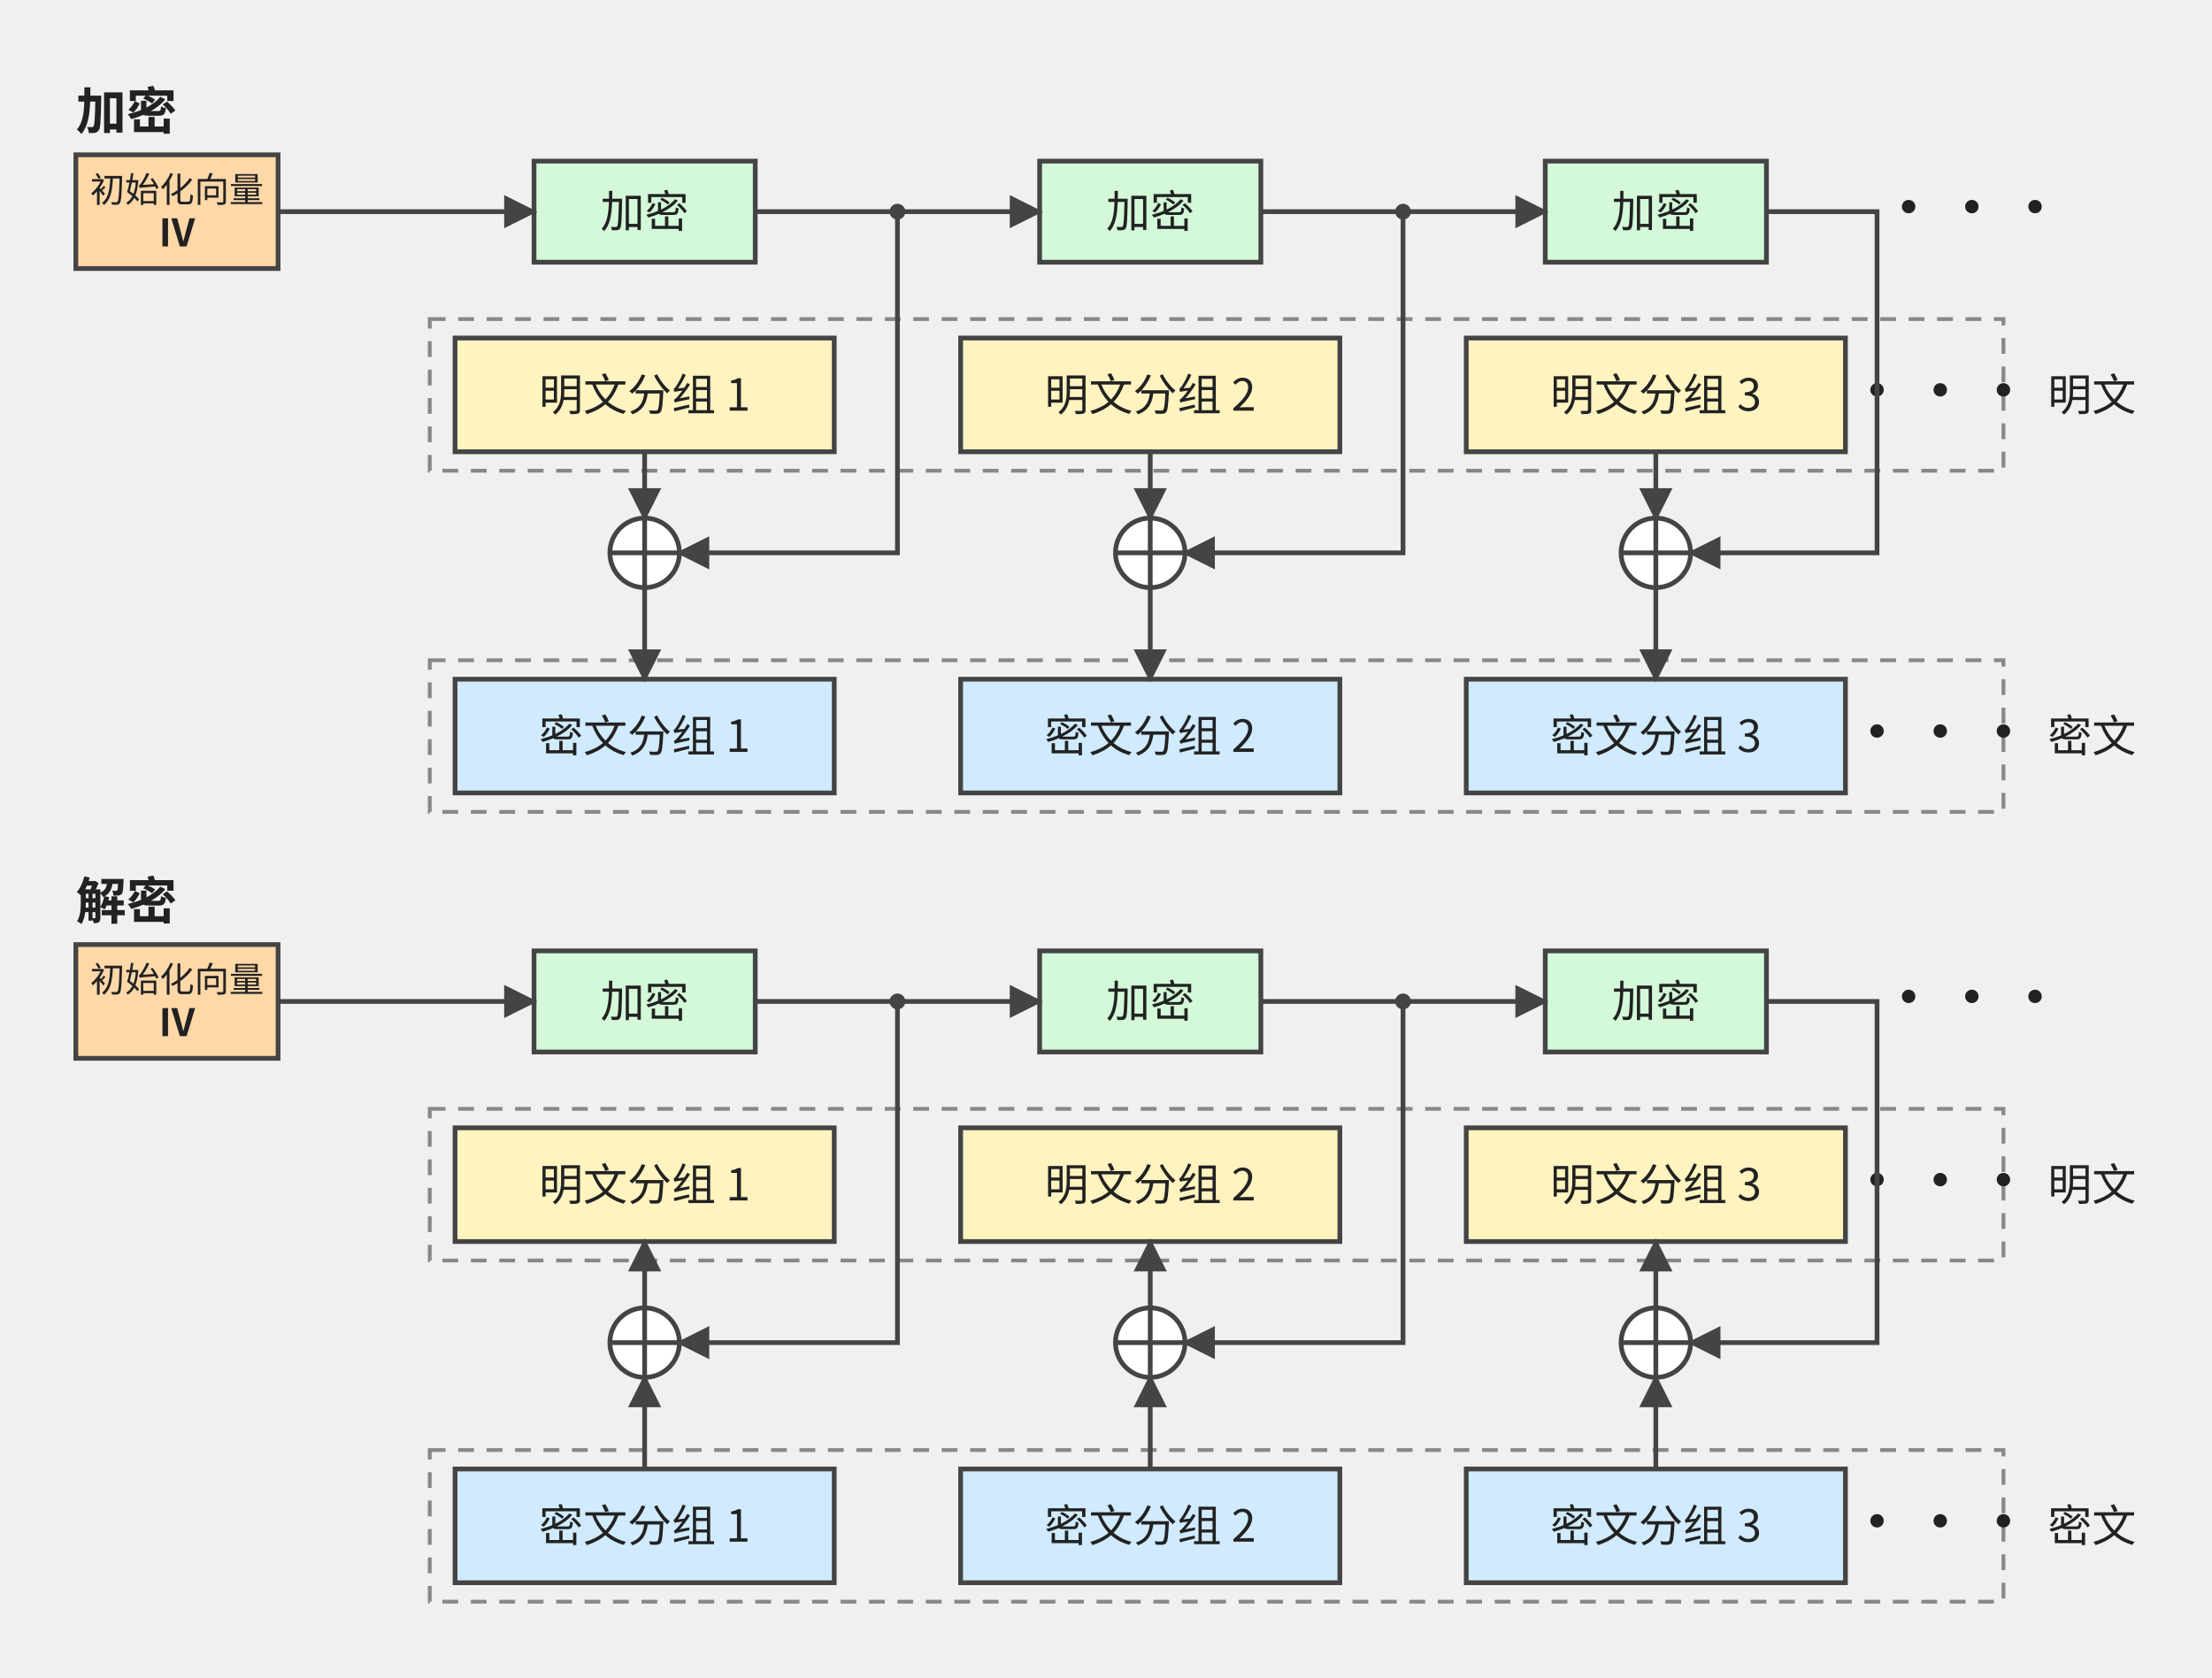
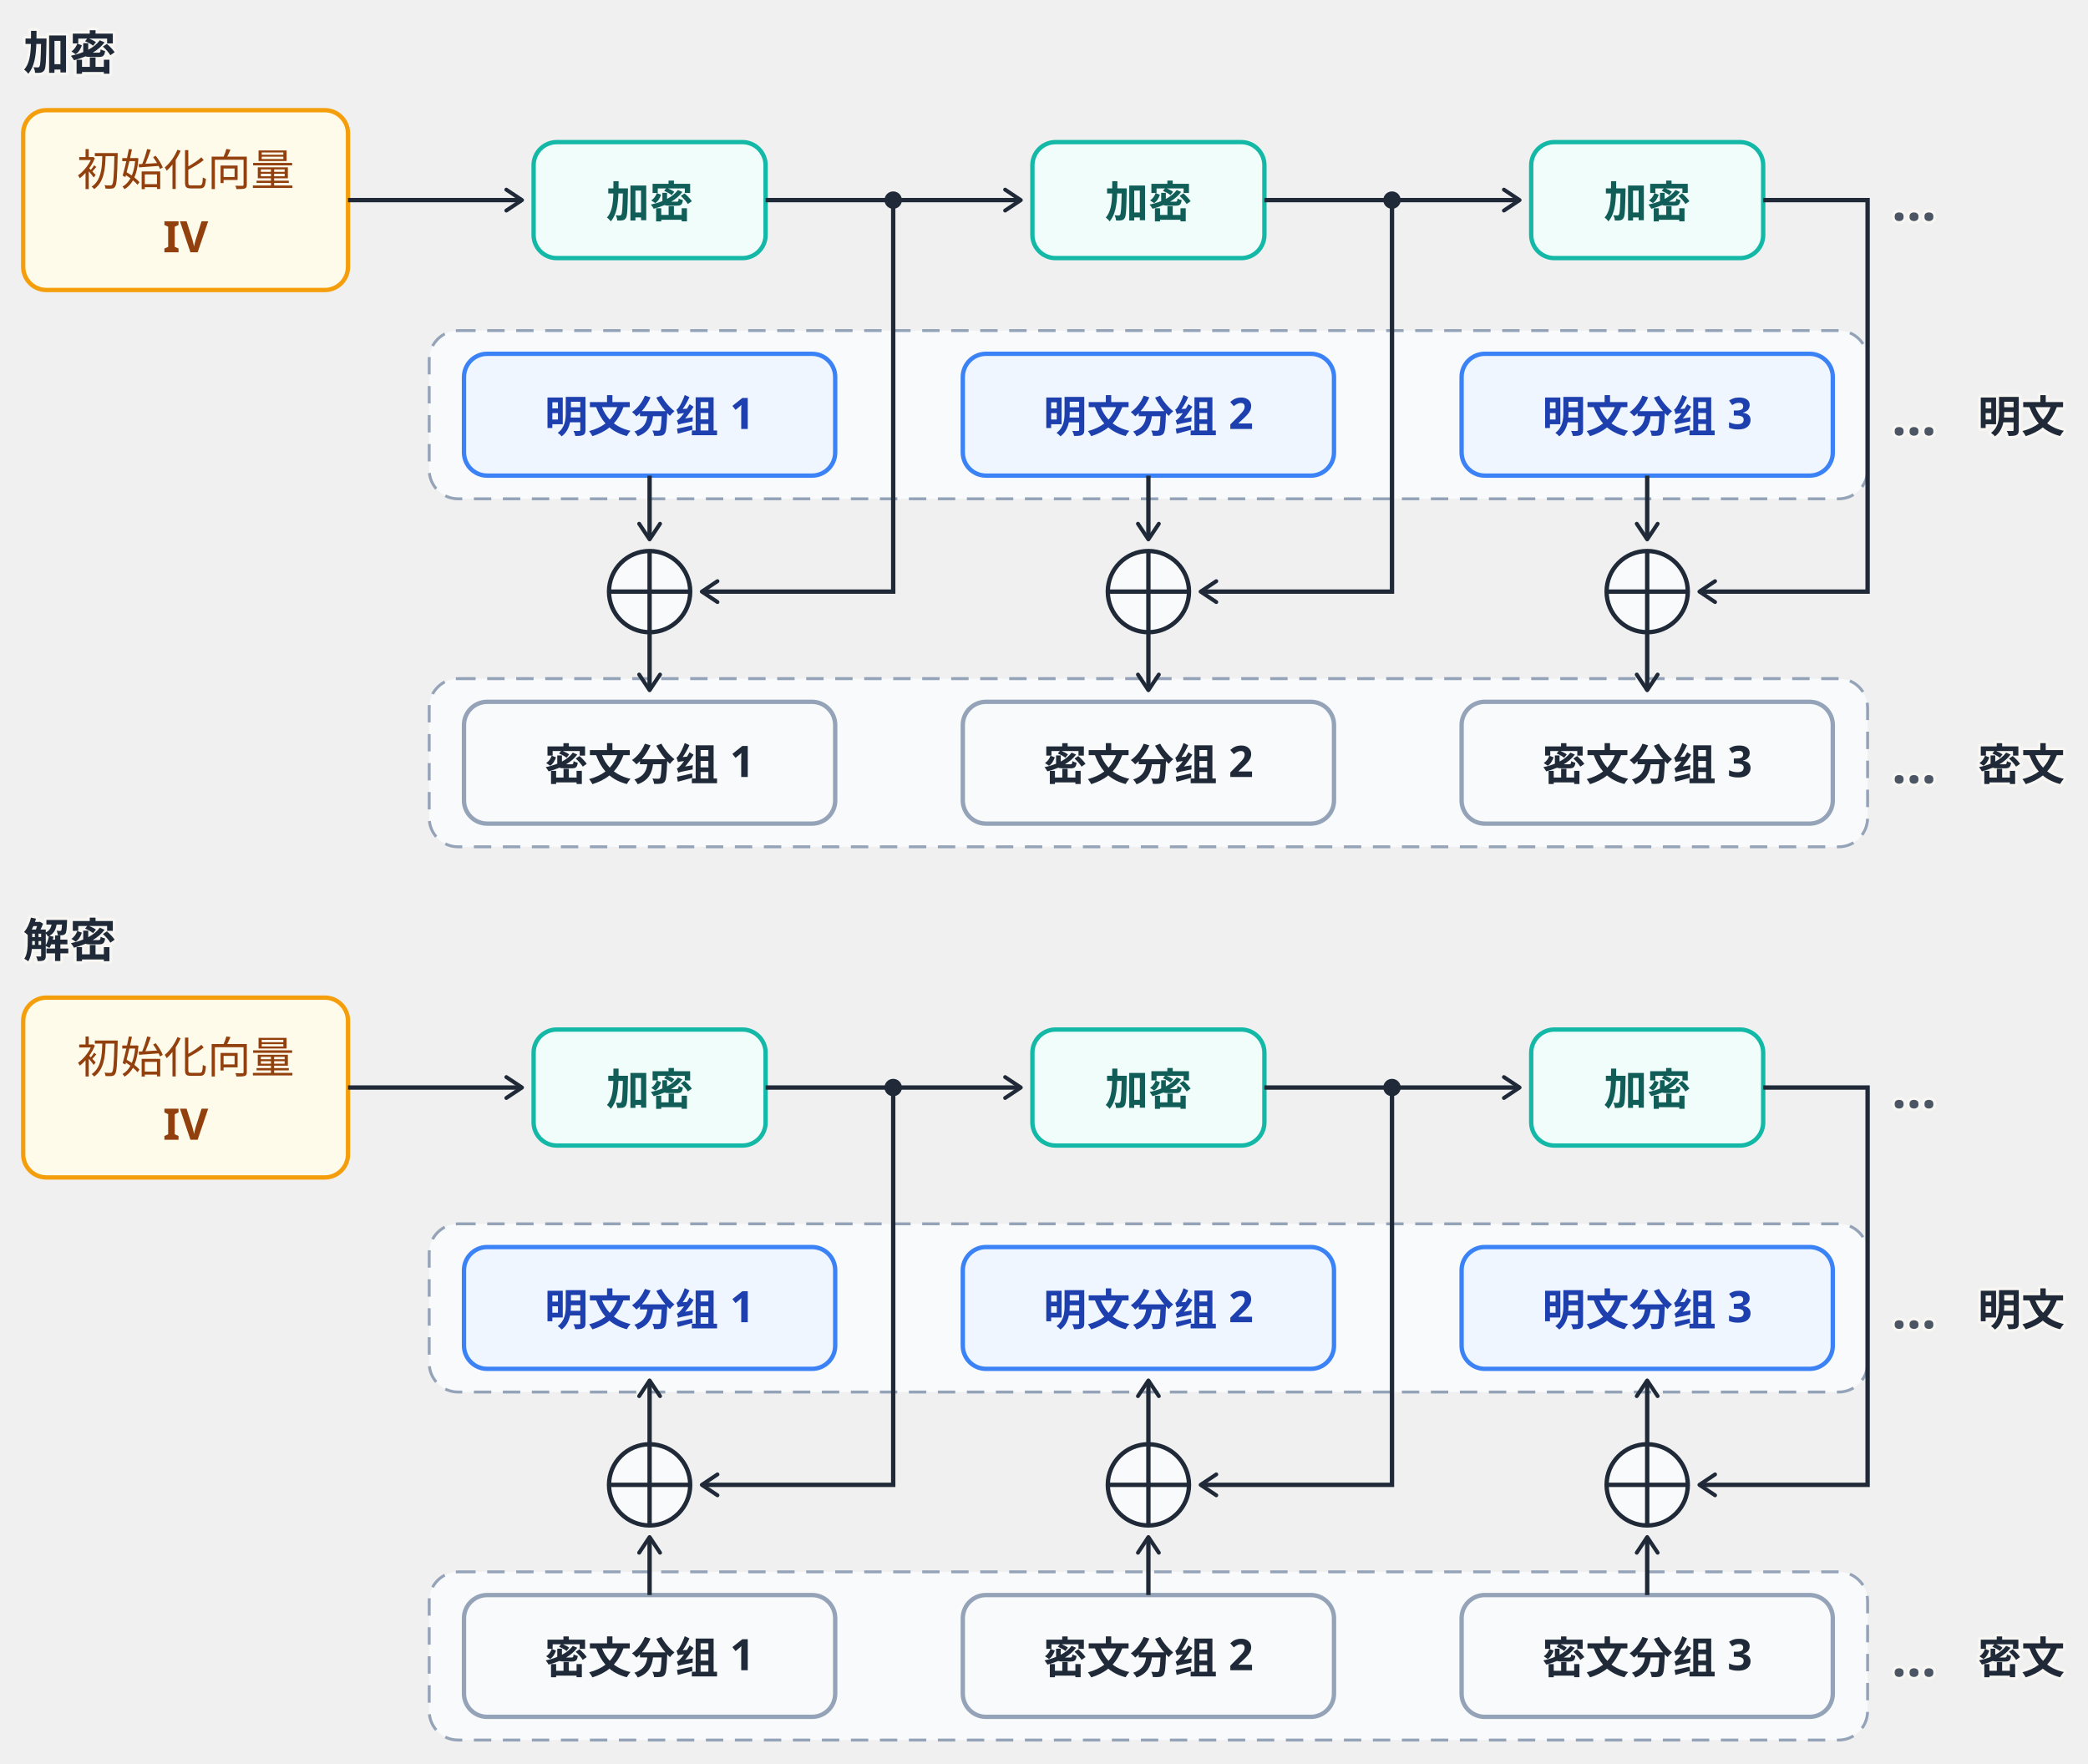
- <svg xmlns="http://www.w3.org/2000/svg" viewBox="-14 -23 700 531" width="700" role="img" aria-label="OFB 输出反馈模式：加密与解密">
-   <style>
- text{font-family:'PingFang SC','Microsoft YaHei','Noto Sans CJK SC',sans-serif;fill:#222;text-anchor:middle;font-size:14px}
- .h{text-anchor:start;font-size:16px;font-weight:bold}
- .t{font-size:11px}
- .d{font-size:20px}
- .bx{fill:#fff;stroke:#444;stroke-width:1.5}
- .y{fill:#fff3bf}.bl{fill:#d0ebff}.g{fill:#d3f9d8}.p{fill:#ffe3e3}.o{fill:#ffd8a8}.v{fill:#e5dbff}
- .dash{fill:none;stroke:#888;stroke-width:1.2;stroke-dasharray:5 4}
- .ln{fill:none;stroke:#444;stroke-width:1.5}
- </style>
+ <svg xmlns="http://www.w3.org/2000/svg" viewBox="0 0 720 608" width="720" height="608" role="img">
  <defs>
-     <marker id="a" viewBox="0 0 10 10" refX="9" refY="5" markerWidth="7" markerHeight="7" orient="auto">
-       <path d="M0 0L10 5L0 10z" fill="#444" />
+     <marker id="ofb-arrow" viewBox="0 0 10 10" refX="8" refY="5" markerWidth="6" markerHeight="6" orient="auto">
+       <path d="M2 1L8 5L2 9" fill="none" stroke="#1f2937" stroke-width="1.5" stroke-linecap="round" stroke-linejoin="round" />
    </marker>
  </defs>
-   <text class="h" x="10" y="18">加密</text>
-   <rect class="bx o" x="10" y="26" width="64" height="36" />
-   <text class="t" x="42" y="41">初始化向量</text>
-   <text x="42" y="55" style="font-size:12px;font-weight:bold">IV</text>
-   <rect class="bx g" x="155" y="28" width="70" height="32" />
-   <text x="190" y="49">加密</text>
-   <rect class="bx g" x="315" y="28" width="70" height="32" />
-   <text x="350" y="49">加密</text>
-   <rect class="bx g" x="475" y="28" width="70" height="32" />
-   <text x="510" y="49">加密</text>
-   <text class="d" x="610" y="50">···</text>
-   <rect class="dash" x="122" y="78" width="498" height="48" />
-   <rect class="dash" x="122" y="186" width="498" height="48" />
-   <rect class="bx y" x="130" y="84" width="120" height="36" />
-   <text x="190" y="107">明文分组 1</text>
-   <rect class="bx y" x="290" y="84" width="120" height="36" />
-   <text x="350" y="107">明文分组 2</text>
-   <rect class="bx y" x="450" y="84" width="120" height="36" />
-   <text x="510" y="107">明文分组 3</text>
-   <circle class="bx" cx="190" cy="152" r="11" />
-   <circle class="bx" cx="350" cy="152" r="11" />
-   <circle class="bx" cx="510" cy="152" r="11" />
-   <path class="ln" d="M179 152H201M190 141V163M339 152H361M350 141V163M499 152H521M510 141V163" />
-   <rect class="bx bl" x="130" y="192" width="120" height="36" />
-   <text x="190" y="215">密文分组 1</text>
-   <rect class="bx bl" x="290" y="192" width="120" height="36" />
-   <text x="350" y="215">密文分组 2</text>
-   <rect class="bx bl" x="450" y="192" width="120" height="36" />
-   <text x="510" y="215">密文分组 3</text>
-   <text class="d" x="600" y="108">···</text>
-   <text class="d" x="600" y="216">···</text>
-   <text x="648" y="107">明文</text>
-   <text x="648" y="215">密文</text>
-   <g class="ln" marker-end="url(#a)">
-     <path d="M74 44H155" />
-     <path d="M225 44H315" />
-     <path d="M385 44H475" />
-     <path d="M270 44V152H201" />
-     <path d="M430 44V152H361" />
-     <path d="M545 44H580V152H521" />
-     <path d="M190 120V141" />
-     <path d="M350 120V141" />
-     <path d="M510 120V141" />
-     <path d="M190 163V192" />
-     <path d="M350 163V192" />
-     <path d="M510 163V192" />
+   <g font-family="'PingFang SC','Noto Sans SC','Microsoft YaHei',system-ui,sans-serif">
+     <text x="8" y="24" text-anchor="start" font-size="16" font-weight="600" fill="#1f2937" paint-order="stroke" stroke="#f7f6f2" stroke-width="2" stroke-linejoin="round">加密</text>
+     <rect x="8" y="38" width="112" height="62" rx="8" fill="#fffbeb" stroke="#f59e0b" stroke-width="1.5" />
+     <text x="64" y="64" text-anchor="middle" font-size="15" font-weight="400" fill="#92400e">初始化向量</text>
+     <text x="64" y="87" text-anchor="middle" font-size="15" font-weight="600" fill="#92400e">IV</text>
+     <rect x="184" y="49" width="80" height="40" rx="8" fill="#f0fdfa" stroke="#14b8a6" stroke-width="1.5" />
+     <text x="224" y="75" text-anchor="middle" font-size="15" font-weight="600" fill="#115e59">加密</text>
+     <rect x="356" y="49" width="80" height="40" rx="8" fill="#f0fdfa" stroke="#14b8a6" stroke-width="1.5" />
+     <text x="396" y="75" text-anchor="middle" font-size="15" font-weight="600" fill="#115e59">加密</text>
+     <rect x="528" y="49" width="80" height="40" rx="8" fill="#f0fdfa" stroke="#14b8a6" stroke-width="1.5" />
+     <text x="568" y="75" text-anchor="middle" font-size="15" font-weight="600" fill="#115e59">加密</text>
+     <text x="660" y="76" text-anchor="middle" font-size="18" font-weight="600" fill="#4b5563" paint-order="stroke" stroke="#f7f6f2" stroke-width="2" stroke-linejoin="round">…</text>
+     <rect x="148" y="114" width="496" height="58" rx="10" fill="#f8fafc" stroke="#94a3b8" stroke-width="1" stroke-dasharray="6 4" data-role="group" />
+     <rect x="160" y="122" width="128" height="42" rx="8" fill="#eff6ff" stroke="#3b82f6" stroke-width="1.5" />
+     <text x="224" y="149" text-anchor="middle" font-size="15" font-weight="600" fill="#1e40af">明文分组 1</text>
+     <rect x="332" y="122" width="128" height="42" rx="8" fill="#eff6ff" stroke="#3b82f6" stroke-width="1.5" />
+     <text x="396" y="149" text-anchor="middle" font-size="15" font-weight="600" fill="#1e40af">明文分组 2</text>
+     <rect x="504" y="122" width="128" height="42" rx="8" fill="#eff6ff" stroke="#3b82f6" stroke-width="1.5" />
+     <text x="568" y="149" text-anchor="middle" font-size="15" font-weight="600" fill="#1e40af">明文分组 3</text>
+     <text x="660" y="150" text-anchor="middle" font-size="18" font-weight="600" fill="#4b5563" paint-order="stroke" stroke="#f7f6f2" stroke-width="2" stroke-linejoin="round">…</text>
+     <text x="712" y="149" text-anchor="end" font-size="15" font-weight="600" fill="#1f2937" paint-order="stroke" stroke="#f7f6f2" stroke-width="2" stroke-linejoin="round">明文</text>
+     <circle cx="224" cy="204" r="14" fill="#f8fafc" stroke="#1f2937" stroke-width="1.5" />
+     <path d="M210 204 H238 M224 190 V218" fill="none" stroke="#1f2937" stroke-width="1.5" />
+     <circle cx="396" cy="204" r="14" fill="#f8fafc" stroke="#1f2937" stroke-width="1.5" />
+     <path d="M382 204 H410 M396 190 V218" fill="none" stroke="#1f2937" stroke-width="1.5" />
+     <circle cx="568" cy="204" r="14" fill="#f8fafc" stroke="#1f2937" stroke-width="1.5" />
+     <path d="M554 204 H582 M568 190 V218" fill="none" stroke="#1f2937" stroke-width="1.5" />
+     <rect x="148" y="234" width="496" height="58" rx="10" fill="#f8fafc" stroke="#94a3b8" stroke-width="1" stroke-dasharray="6 4" data-role="group" />
+     <rect x="160" y="242" width="128" height="42" rx="8" fill="#f8fafc" stroke="#94a3b8" stroke-width="1.5" />
+     <text x="224" y="269" text-anchor="middle" font-size="15" font-weight="600" fill="#1f2937">密文分组 1</text>
+     <rect x="332" y="242" width="128" height="42" rx="8" fill="#f8fafc" stroke="#94a3b8" stroke-width="1.5" />
+     <text x="396" y="269" text-anchor="middle" font-size="15" font-weight="600" fill="#1f2937">密文分组 2</text>
+     <rect x="504" y="242" width="128" height="42" rx="8" fill="#f8fafc" stroke="#94a3b8" stroke-width="1.5" />
+     <text x="568" y="269" text-anchor="middle" font-size="15" font-weight="600" fill="#1f2937">密文分组 3</text>
+     <text x="660" y="270" text-anchor="middle" font-size="18" font-weight="600" fill="#4b5563" paint-order="stroke" stroke="#f7f6f2" stroke-width="2" stroke-linejoin="round">…</text>
+     <text x="712" y="269" text-anchor="end" font-size="15" font-weight="600" fill="#1f2937" paint-order="stroke" stroke="#f7f6f2" stroke-width="2" stroke-linejoin="round">密文</text>
+     <g fill="none" stroke="#1f2937" stroke-width="1.5" marker-end="url(#ofb-arrow)">
+       <path d="M120 69 H180" />
+       <path d="M264 69 H352" />
+       <path d="M436 69 H524" />
+       <path d="M308 69 V204 H242" />
+       <path d="M480 69 V204 H414" />
+       <path d="M608 69 H644 V204 H586" />
+       <path d="M224 164 V186" />
+       <path d="M396 164 V186" />
+       <path d="M568 164 V186" />
+       <path d="M224 218 V238" />
+       <path d="M396 218 V238" />
+       <path d="M568 218 V238" />
+     </g>
+     <circle cx="308" cy="69" r="3" fill="#1f2937" />
+     <circle cx="480" cy="69" r="3" fill="#1f2937" />
+     <text x="8" y="330" text-anchor="start" font-size="16" font-weight="600" fill="#1f2937" paint-order="stroke" stroke="#f7f6f2" stroke-width="2" stroke-linejoin="round">解密</text>
+     <rect x="8" y="344" width="112" height="62" rx="8" fill="#fffbeb" stroke="#f59e0b" stroke-width="1.5" />
+     <text x="64" y="370" text-anchor="middle" font-size="15" font-weight="400" fill="#92400e">初始化向量</text>
+     <text x="64" y="393" text-anchor="middle" font-size="15" font-weight="600" fill="#92400e">IV</text>
+     <rect x="184" y="355" width="80" height="40" rx="8" fill="#f0fdfa" stroke="#14b8a6" stroke-width="1.5" />
+     <text x="224" y="381" text-anchor="middle" font-size="15" font-weight="600" fill="#115e59">加密</text>
+     <rect x="356" y="355" width="80" height="40" rx="8" fill="#f0fdfa" stroke="#14b8a6" stroke-width="1.5" />
+     <text x="396" y="381" text-anchor="middle" font-size="15" font-weight="600" fill="#115e59">加密</text>
+     <rect x="528" y="355" width="80" height="40" rx="8" fill="#f0fdfa" stroke="#14b8a6" stroke-width="1.5" />
+     <text x="568" y="381" text-anchor="middle" font-size="15" font-weight="600" fill="#115e59">加密</text>
+     <text x="660" y="382" text-anchor="middle" font-size="18" font-weight="600" fill="#4b5563" paint-order="stroke" stroke="#f7f6f2" stroke-width="2" stroke-linejoin="round">…</text>
+     <rect x="148" y="422" width="496" height="58" rx="10" fill="#f8fafc" stroke="#94a3b8" stroke-width="1" stroke-dasharray="6 4" data-role="group" />
+     <rect x="160" y="430" width="128" height="42" rx="8" fill="#eff6ff" stroke="#3b82f6" stroke-width="1.5" />
+     <text x="224" y="457" text-anchor="middle" font-size="15" font-weight="600" fill="#1e40af">明文分组 1</text>
+     <rect x="332" y="430" width="128" height="42" rx="8" fill="#eff6ff" stroke="#3b82f6" stroke-width="1.5" />
+     <text x="396" y="457" text-anchor="middle" font-size="15" font-weight="600" fill="#1e40af">明文分组 2</text>
+     <rect x="504" y="430" width="128" height="42" rx="8" fill="#eff6ff" stroke="#3b82f6" stroke-width="1.5" />
+     <text x="568" y="457" text-anchor="middle" font-size="15" font-weight="600" fill="#1e40af">明文分组 3</text>
+     <text x="660" y="458" text-anchor="middle" font-size="18" font-weight="600" fill="#4b5563" paint-order="stroke" stroke="#f7f6f2" stroke-width="2" stroke-linejoin="round">…</text>
+     <text x="712" y="457" text-anchor="end" font-size="15" font-weight="600" fill="#1f2937" paint-order="stroke" stroke="#f7f6f2" stroke-width="2" stroke-linejoin="round">明文</text>
+     <circle cx="224" cy="512" r="14" fill="#f8fafc" stroke="#1f2937" stroke-width="1.5" />
+     <path d="M210 512 H238 M224 498 V526" fill="none" stroke="#1f2937" stroke-width="1.5" />
+     <circle cx="396" cy="512" r="14" fill="#f8fafc" stroke="#1f2937" stroke-width="1.5" />
+     <path d="M382 512 H410 M396 498 V526" fill="none" stroke="#1f2937" stroke-width="1.5" />
+     <circle cx="568" cy="512" r="14" fill="#f8fafc" stroke="#1f2937" stroke-width="1.5" />
+     <path d="M554 512 H582 M568 498 V526" fill="none" stroke="#1f2937" stroke-width="1.5" />
+     <rect x="148" y="542" width="496" height="58" rx="10" fill="#f8fafc" stroke="#94a3b8" stroke-width="1" stroke-dasharray="6 4" data-role="group" />
+     <rect x="160" y="550" width="128" height="42" rx="8" fill="#f8fafc" stroke="#94a3b8" stroke-width="1.5" />
+     <text x="224" y="577" text-anchor="middle" font-size="15" font-weight="600" fill="#1f2937">密文分组 1</text>
+     <rect x="332" y="550" width="128" height="42" rx="8" fill="#f8fafc" stroke="#94a3b8" stroke-width="1.5" />
+     <text x="396" y="577" text-anchor="middle" font-size="15" font-weight="600" fill="#1f2937">密文分组 2</text>
+     <rect x="504" y="550" width="128" height="42" rx="8" fill="#f8fafc" stroke="#94a3b8" stroke-width="1.5" />
+     <text x="568" y="577" text-anchor="middle" font-size="15" font-weight="600" fill="#1f2937">密文分组 3</text>
+     <text x="660" y="578" text-anchor="middle" font-size="18" font-weight="600" fill="#4b5563" paint-order="stroke" stroke="#f7f6f2" stroke-width="2" stroke-linejoin="round">…</text>
+     <text x="712" y="577" text-anchor="end" font-size="15" font-weight="600" fill="#1f2937" paint-order="stroke" stroke="#f7f6f2" stroke-width="2" stroke-linejoin="round">密文</text>
+     <g fill="none" stroke="#1f2937" stroke-width="1.5" marker-end="url(#ofb-arrow)">
+       <path d="M120 375 H180" />
+       <path d="M264 375 H352" />
+       <path d="M436 375 H524" />
+       <path d="M308 375 V512 H242" />
+       <path d="M480 375 V512 H414" />
+       <path d="M608 375 H644 V512 H586" />
+       <path d="M224 498 V476" />
+       <path d="M396 498 V476" />
+       <path d="M568 498 V476" />
+       <path d="M224 550 V530" />
+       <path d="M396 550 V530" />
+       <path d="M568 550 V530" />
+     </g>
+     <circle cx="308" cy="375" r="3" fill="#1f2937" />
+     <circle cx="480" cy="375" r="3" fill="#1f2937" />
  </g>
-   <circle cx="270" cy="44" r="2.5" fill="#444" />
-   <circle cx="430" cy="44" r="2.5" fill="#444" />
-   <text class="h" x="10" y="268">解密</text>
-   <rect class="bx o" x="10" y="276" width="64" height="36" />
-   <text class="t" x="42" y="291">初始化向量</text>
-   <text x="42" y="305" style="font-size:12px;font-weight:bold">IV</text>
-   <rect class="bx g" x="155" y="278" width="70" height="32" />
-   <text x="190" y="299">加密</text>
-   <rect class="bx g" x="315" y="278" width="70" height="32" />
-   <text x="350" y="299">加密</text>
-   <rect class="bx g" x="475" y="278" width="70" height="32" />
-   <text x="510" y="299">加密</text>
-   <text class="d" x="610" y="300">···</text>
-   <rect class="dash" x="122" y="328" width="498" height="48" />
-   <rect class="dash" x="122" y="436" width="498" height="48" />
-   <rect class="bx y" x="130" y="334" width="120" height="36" />
-   <text x="190" y="357">明文分组 1</text>
-   <rect class="bx y" x="290" y="334" width="120" height="36" />
-   <text x="350" y="357">明文分组 2</text>
-   <rect class="bx y" x="450" y="334" width="120" height="36" />
-   <text x="510" y="357">明文分组 3</text>
-   <circle class="bx" cx="190" cy="402" r="11" />
-   <circle class="bx" cx="350" cy="402" r="11" />
-   <circle class="bx" cx="510" cy="402" r="11" />
-   <path class="ln" d="M179 402H201M190 391V413M339 402H361M350 391V413M499 402H521M510 391V413" />
-   <rect class="bx bl" x="130" y="442" width="120" height="36" />
-   <text x="190" y="465">密文分组 1</text>
-   <rect class="bx bl" x="290" y="442" width="120" height="36" />
-   <text x="350" y="465">密文分组 2</text>
-   <rect class="bx bl" x="450" y="442" width="120" height="36" />
-   <text x="510" y="465">密文分组 3</text>
-   <text class="d" x="600" y="358">···</text>
-   <text class="d" x="600" y="466">···</text>
-   <text x="648" y="357">明文</text>
-   <text x="648" y="465">密文</text>
-   <g class="ln" marker-end="url(#a)">
-     <path d="M74 294H155" />
-     <path d="M225 294H315" />
-     <path d="M385 294H475" />
-     <path d="M270 294V402H201" />
-     <path d="M430 294V402H361" />
-     <path d="M545 294H580V402H521" />
-     <path d="M190 391V370" />
-     <path d="M350 391V370" />
-     <path d="M510 391V370" />
-     <path d="M190 442V413" />
-     <path d="M350 442V413" />
-     <path d="M510 442V413" />
-   </g>
-   <circle cx="270" cy="294" r="2.5" fill="#444" />
-   <circle cx="430" cy="294" r="2.5" fill="#444" />
</svg>
